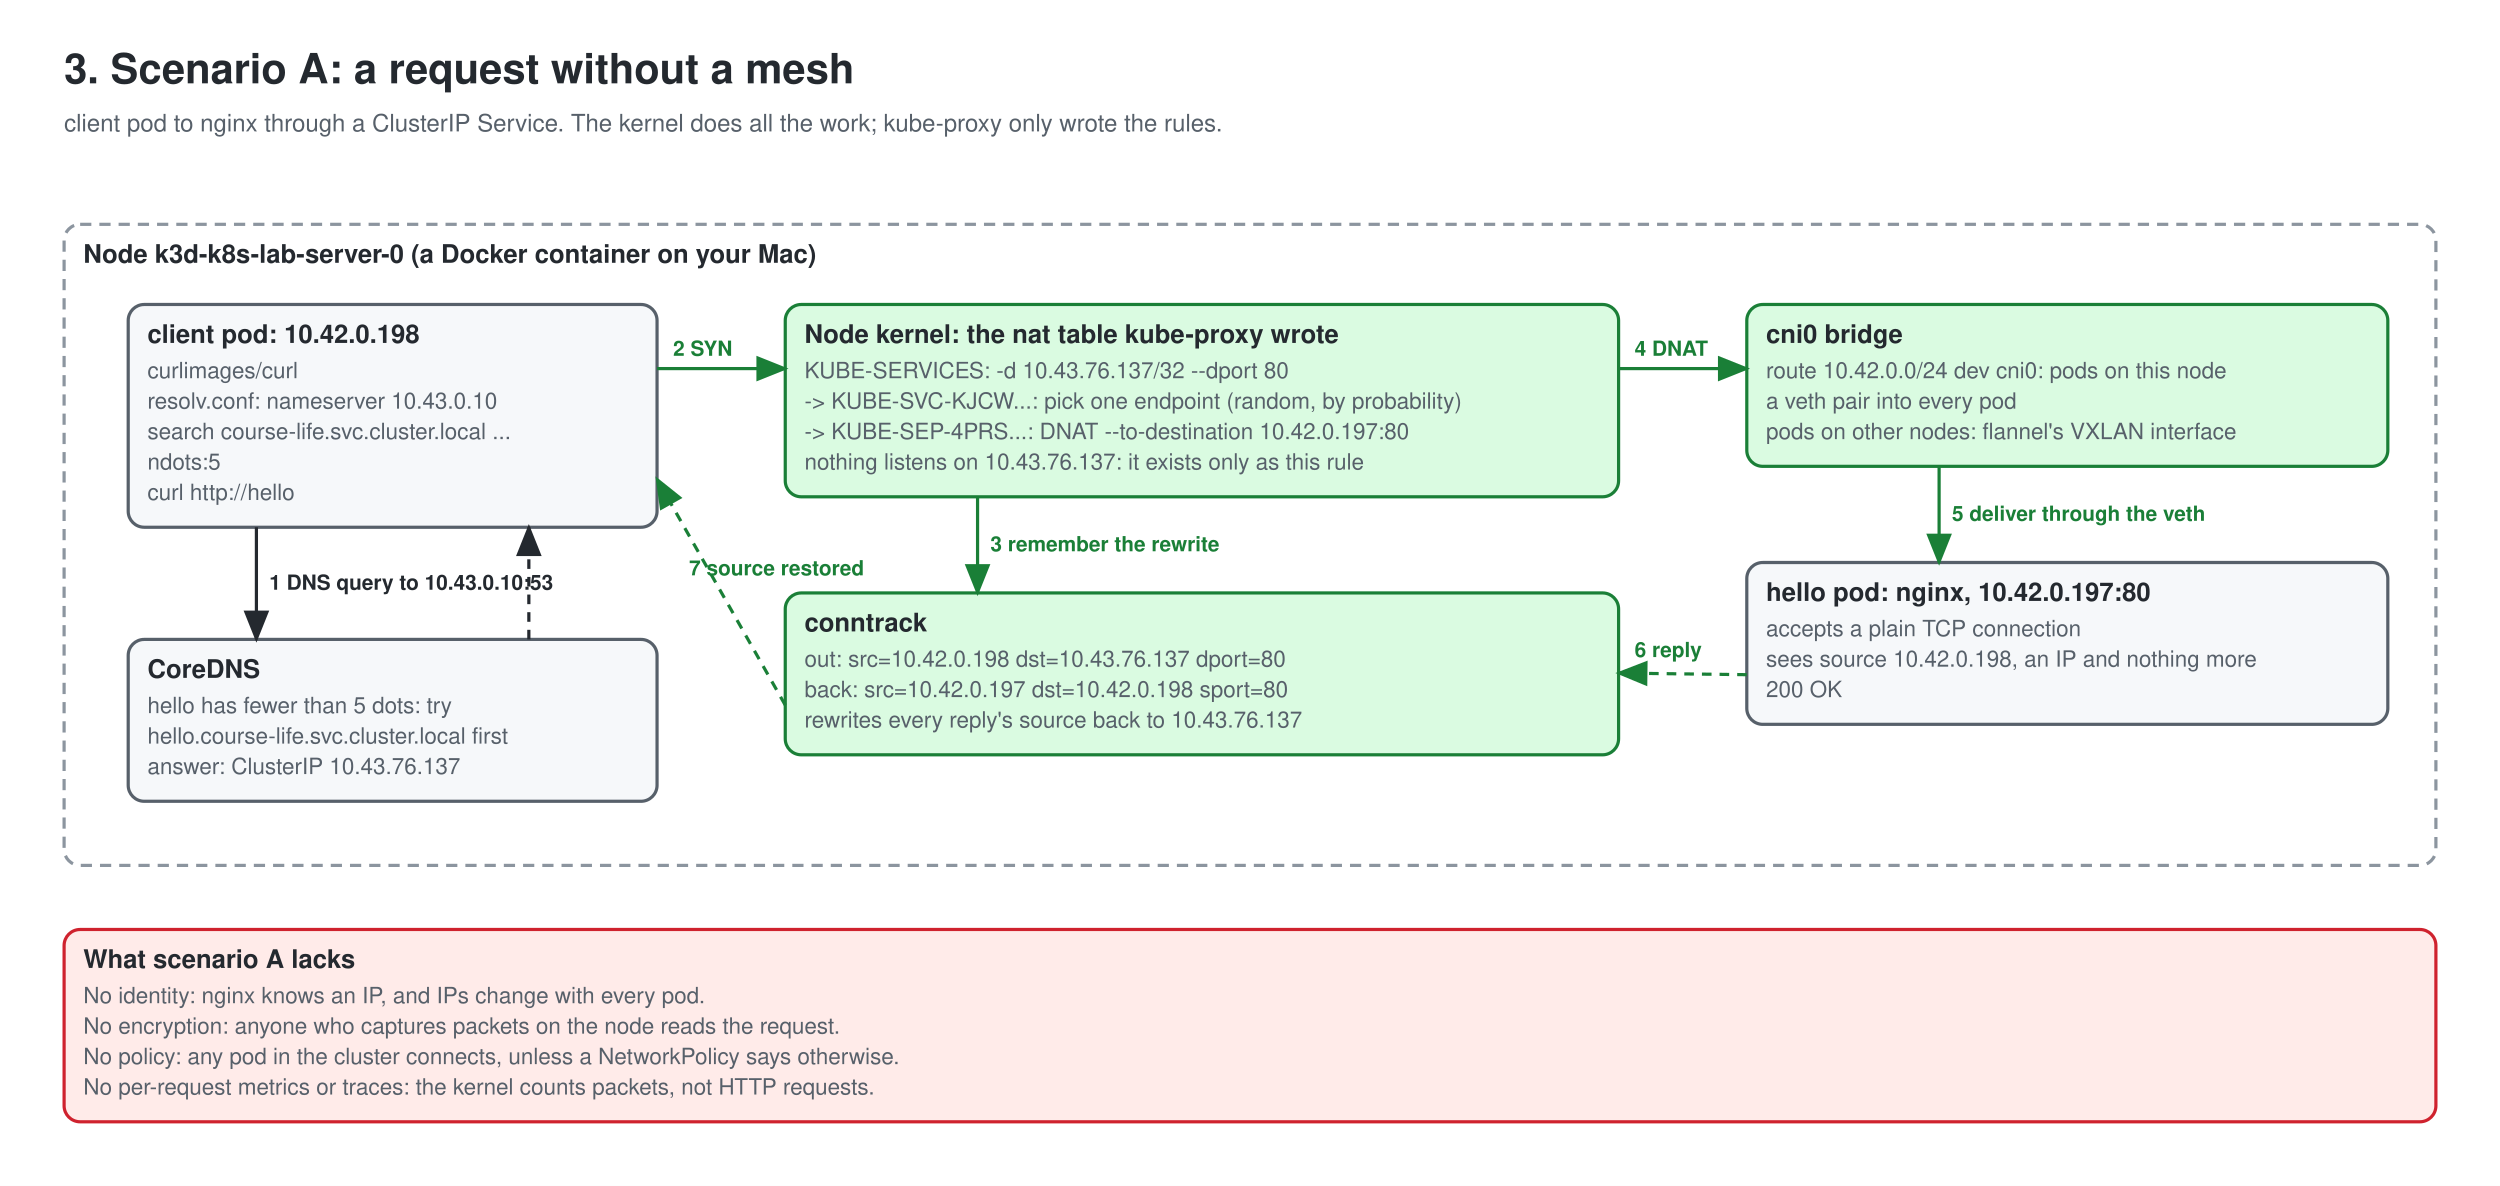
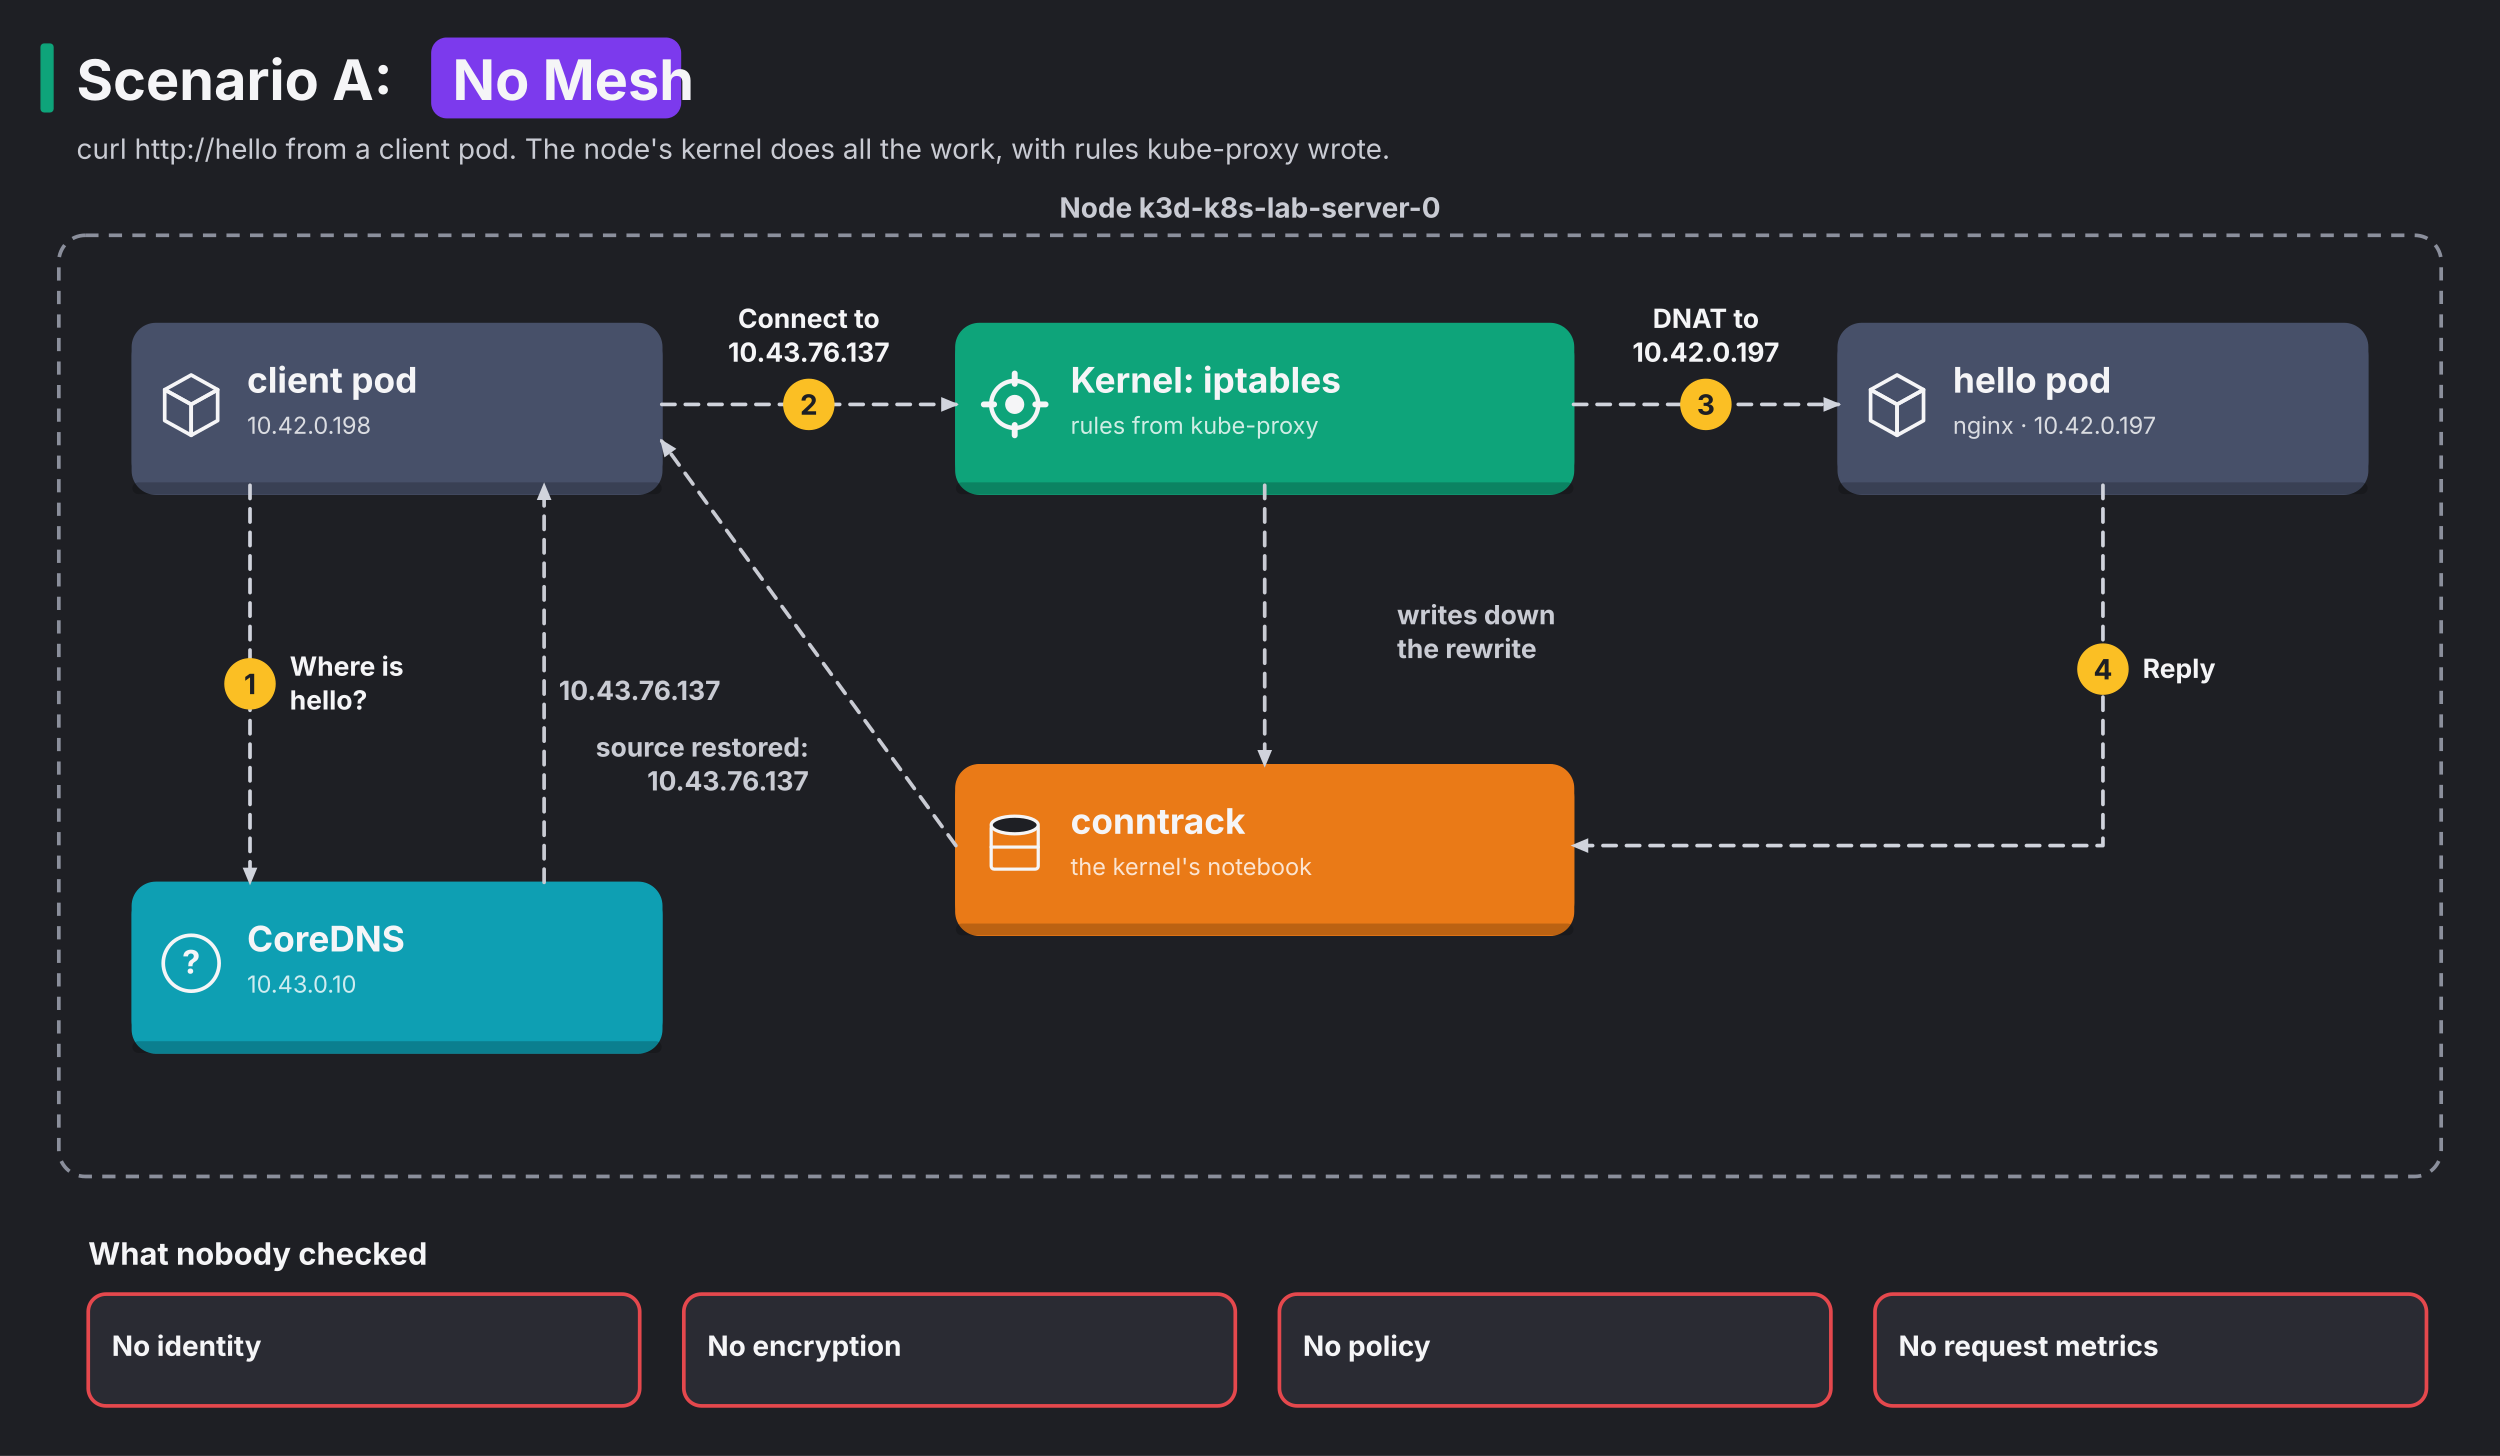
- <svg xmlns="http://www.w3.org/2000/svg" width="1560" height="740" viewBox="0 0 1560 740" font-family="-apple-system, Segoe UI, Helvetica, Arial, sans-serif">
-   <rect width="1560" height="740" fill="#ffffff" />
+ <svg xmlns="http://www.w3.org/2000/svg" width="1700" height="990" viewBox="0 0 1700 990" font-family="Inter, -apple-system, 'Segoe UI', Helvetica, Arial, sans-serif">
+   <rect width="1700" height="990" fill="#1e1f24" />
  <defs>
-     <marker id="a1a7f37" markerWidth="10" markerHeight="8" refX="9" refY="4" orient="auto">
-       <path d="M0,0 L10,4 L0,8 z" fill="#1a7f37" />
-     </marker>
-     <marker id="a24292f" markerWidth="10" markerHeight="8" refX="9" refY="4" orient="auto">
-       <path d="M0,0 L10,4 L0,8 z" fill="#24292f" />
+     <marker id="h" markerWidth="12" markerHeight="10" refX="10" refY="5" orient="auto" markerUnits="userSpaceOnUse">
+       <path d="M0,0 L12,5 L0,10 z" fill="#d0d3dc" />
    </marker>
  </defs>
-   <rect x="40" y="140" width="1480" height="400" rx="10" fill="#ffffff" stroke="#8c959f" stroke-width="2" stroke-dasharray="7 5" />
-   <text x="52" y="164" font-size="16" font-weight="700" fill="#24292f">Node k3d-k8s-lab-server-0 (a Docker container on your Mac)</text>
-   <rect x="80" y="190" width="330" height="139" rx="10" fill="#f6f8fa" stroke="#57606a" stroke-width="2" />
-   <text x="92" y="214" font-size="16" font-weight="700" fill="#24292f">client pod: 10.42.0.198</text>
-   <text x="92" y="236" font-size="14" fill="#57606a">curlimages/curl</text>
-   <text x="92" y="255" font-size="14" fill="#57606a">resolv.conf: nameserver 10.43.0.10</text>
-   <text x="92" y="274" font-size="14" fill="#57606a">search course-life.svc.cluster.local ...</text>
-   <text x="92" y="293" font-size="14" fill="#57606a">ndots:5</text>
-   <text x="92" y="312" font-size="14" fill="#57606a">curl http://hello</text>
-   <rect x="80" y="399" width="330" height="101" rx="10" fill="#f6f8fa" stroke="#57606a" stroke-width="2" />
-   <text x="92" y="423" font-size="16" font-weight="700" fill="#24292f">CoreDNS</text>
-   <text x="92" y="445" font-size="14" fill="#57606a">hello has fewer than 5 dots: try</text>
-   <text x="92" y="464" font-size="14" fill="#57606a">hello.course-life.svc.cluster.local first</text>
-   <text x="92" y="483" font-size="14" fill="#57606a">answer: ClusterIP 10.43.76.137</text>
-   <rect x="490" y="190" width="520" height="120" rx="10" fill="#dafbe1" stroke="#1a7f37" stroke-width="2" />
-   <text x="502" y="214" font-size="16" font-weight="700" fill="#24292f">Node kernel: the nat table kube-proxy wrote</text>
-   <text x="502" y="236" font-size="14" fill="#57606a">KUBE-SERVICES: -d 10.43.76.137/32 --dport 80</text>
-   <text x="502" y="255" font-size="14" fill="#57606a">-&gt; KUBE-SVC-KJCW...: pick one endpoint (random, by probability)</text>
-   <text x="502" y="274" font-size="14" fill="#57606a">-&gt; KUBE-SEP-4PRS...: DNAT --to-destination 10.42.0.197:80</text>
-   <text x="502" y="293" font-size="14" fill="#57606a">nothing listens on 10.43.76.137: it exists only as this rule</text>
-   <rect x="490" y="370" width="520" height="101" rx="10" fill="#dafbe1" stroke="#1a7f37" stroke-width="2" />
-   <text x="502" y="394" font-size="16" font-weight="700" fill="#24292f">conntrack</text>
-   <text x="502" y="416" font-size="14" fill="#57606a">out: src=10.42.0.198 dst=10.43.76.137 dport=80</text>
-   <text x="502" y="435" font-size="14" fill="#57606a">back: src=10.42.0.197 dst=10.42.0.198 sport=80</text>
-   <text x="502" y="454" font-size="14" fill="#57606a">rewrites every reply's source back to 10.43.76.137</text>
-   <rect x="1090" y="190" width="400" height="101" rx="10" fill="#dafbe1" stroke="#1a7f37" stroke-width="2" />
-   <text x="1102" y="214" font-size="16" font-weight="700" fill="#24292f">cni0 bridge</text>
-   <text x="1102" y="236" font-size="14" fill="#57606a">route 10.42.0.0/24 dev cni0: pods on this node</text>
-   <text x="1102" y="255" font-size="14" fill="#57606a">a veth pair into every pod</text>
-   <text x="1102" y="274" font-size="14" fill="#57606a">pods on other nodes: flannel's VXLAN interface</text>
-   <rect x="1090" y="351" width="400" height="101" rx="10" fill="#f6f8fa" stroke="#57606a" stroke-width="2" />
-   <text x="1102" y="375" font-size="16" font-weight="700" fill="#24292f">hello pod: nginx, 10.42.0.197:80</text>
-   <text x="1102" y="397" font-size="14" fill="#57606a">accepts a plain TCP connection</text>
-   <text x="1102" y="416" font-size="14" fill="#57606a">sees source 10.42.0.198, an IP and nothing more</text>
-   <text x="1102" y="435" font-size="14" fill="#57606a">200 OK</text>
-   <rect x="40" y="580" width="1480" height="120" rx="10" fill="#ffebe9" stroke="#cf222e" stroke-width="2" />
-   <text x="52" y="604" font-size="16" font-weight="700" fill="#24292f">What scenario A lacks</text>
-   <text x="52" y="626" font-size="14" fill="#57606a">No identity: nginx knows an IP, and IPs change with every pod.</text>
-   <text x="52" y="645" font-size="14" fill="#57606a">No encryption: anyone who captures packets on the node reads the request.</text>
-   <text x="52" y="664" font-size="14" fill="#57606a">No policy: any pod in the cluster connects, unless a NetworkPolicy says otherwise.</text>
-   <text x="52" y="683" font-size="14" fill="#57606a">No per-request metrics or traces: the kernel counts packets, not HTTP requests.</text>
-   <polyline points="160,329 160,399" fill="none" stroke="#24292f" stroke-width="2" marker-end="url(#a24292f)" />
-   <text x="168" y="368.0" font-size="13" font-weight="600" fill="#24292f">1  DNS query to 10.43.0.10:53</text>
-   <polyline points="330,399 330,329" fill="none" stroke="#24292f" stroke-width="2" stroke-dasharray="6 5" marker-end="url(#a24292f)" />
-   <polyline points="410,230 490,230" fill="none" stroke="#1a7f37" stroke-width="2" marker-end="url(#a1a7f37)" />
-   <text x="420" y="222" font-size="13" font-weight="600" fill="#1a7f37">2  SYN</text>
-   <polyline points="610,310 610,370" fill="none" stroke="#1a7f37" stroke-width="2" marker-end="url(#a1a7f37)" />
-   <text x="618" y="344.0" font-size="13" font-weight="600" fill="#1a7f37">3  remember the rewrite</text>
-   <polyline points="1010,230 1090,230" fill="none" stroke="#1a7f37" stroke-width="2" marker-end="url(#a1a7f37)" />
-   <text x="1020" y="222" font-size="13" font-weight="600" fill="#1a7f37">4  DNAT</text>
-   <polyline points="1210,291 1210,351" fill="none" stroke="#1a7f37" stroke-width="2" marker-end="url(#a1a7f37)" />
-   <text x="1218" y="325.0" font-size="13" font-weight="600" fill="#1a7f37">5  deliver through the veth</text>
-   <polyline points="1090,421 1010,420" fill="none" stroke="#1a7f37" stroke-width="2" stroke-dasharray="6 5" marker-end="url(#a1a7f37)" />
-   <text x="1020" y="410" font-size="13" font-weight="600" fill="#1a7f37">6  reply</text>
-   <polyline points="490,440 410,299" fill="none" stroke="#1a7f37" stroke-width="2" stroke-dasharray="6 5" marker-end="url(#a1a7f37)" />
-   <text x="430" y="359" font-size="13" font-weight="600" fill="#1a7f37">7  source restored</text>
-   <text x="40" y="52" font-size="26" font-weight="700" fill="#24292f">3. Scenario A: a request without a mesh</text>
-   <text x="40" y="82" font-size="15" fill="#57606a">client pod to nginx through a ClusterIP Service. The kernel does all the work; kube-proxy only wrote the rules.</text>
+   <rect x="28.0" y="30.0" width="8.0" height="46.0" rx="2" fill="#0ea47a" stroke="#0ea47a" stroke-width="1" />
+   <text x="52.0" y="68.0" font-size="38" fill="#f5f5f7" font-weight="700" text-anchor="start">Scenario A:</text>
+   <rect x="293.7" y="26.0" width="169.0" height="54.0" rx="10" fill="#7c3aed" stroke="#7c3aed" stroke-width="1" />
+   <text x="307.7" y="68.0" font-size="38" fill="#f5f5f7" font-weight="700" text-anchor="start">No Mesh</text>
+   <text x="52.0" y="108.0" font-size="19" fill="#c9cbd3" text-anchor="start">curl http://hello from a client pod. The node's kernel does all the work, with rules kube-proxy wrote.</text>
+   <rect x="40.0" y="160.0" width="1620.0" height="640.0" rx="18" fill="#00000000" stroke="#8b8f9c" stroke-width="2.5" stroke-dasharray="9 7" />
+   <text x="850.0" y="148.0" font-size="19" fill="#c9cbd3" font-weight="700" text-anchor="middle">Node k3d-k8s-lab-server-0</text>
+   <rect x="90.0" y="226.0" width="360.0" height="110.0" rx="16" fill="#475069" stroke="#475069" stroke-width="1" />
+   <rect x="90.0" y="220.0" width="360.0" height="110.0" rx="16" fill="#475069" stroke="#475069" stroke-width="1" />
+   <rect x="90.0" y="328.0" width="360.0" height="8.0" rx="4" fill="#00000033" stroke="#00000033" stroke-width="0" />
+   <polygon points="130.0,255.0 148.0,265.0 130.0,275.0 112.0,265.0" fill="none" stroke="#f5f5f7" stroke-width="2.5" stroke-linejoin="round" />
+   <polygon points="112.0,265.0 130.0,275.0 130.0,296.0 112.0,286.0" fill="none" stroke="#f5f5f7" stroke-width="2.5" stroke-linejoin="round" />
+   <polygon points="148.0,265.0 130.0,275.0 130.0,296.0 148.0,286.0" fill="none" stroke="#f5f5f7" stroke-width="2.5" stroke-linejoin="round" />
+   <text x="168.0" y="267.0" font-size="24" fill="#f5f5f7" font-weight="700" text-anchor="start">client pod</text>
+   <text x="168.0" y="295.0" font-size="16" fill="#ffffffcc" text-anchor="start">10.42.0.198</text>
+   <rect x="90.0" y="606.0" width="360.0" height="110.0" rx="16" fill="#0e9fb3" stroke="#0e9fb3" stroke-width="1" />
+   <rect x="90.0" y="600.0" width="360.0" height="110.0" rx="16" fill="#0e9fb3" stroke="#0e9fb3" stroke-width="1" />
+   <rect x="90.0" y="708.0" width="360.0" height="8.0" rx="4" fill="#00000033" stroke="#00000033" stroke-width="0" />
+   <ellipse cx="130.0" cy="655.0" rx="19" ry="19" fill="none" stroke="#f5f5f7" stroke-width="2.5" />
+   <text x="130.0" y="662.0" font-size="22" fill="#f5f5f7" font-weight="700" text-anchor="middle">?</text>
+   <text x="168.0" y="647.0" font-size="24" fill="#f5f5f7" font-weight="700" text-anchor="start">CoreDNS</text>
+   <text x="168.0" y="675.0" font-size="16" fill="#ffffffcc" text-anchor="start">10.43.0.10</text>
+   <polyline points="170.0,330.0 170.0,600.0" fill="none" stroke="#d0d3dc" stroke-width="2.5" stroke-linecap="round" stroke-linejoin="round" stroke-dasharray="9 7" marker-end="url(#h)" />
+   <ellipse cx="170.0" cy="465.0" rx="17" ry="17" fill="#fbbf24" stroke="#fbbf24" stroke-width="1" />
+   <text x="170.0" y="472.0" font-size="19" fill="#1e1f24" font-weight="700" text-anchor="middle">1</text>
+   <text x="197.0" y="459.5" font-size="18" fill="#f5f5f7" font-weight="700" text-anchor="start">Where is</text>
+   <text x="197.0" y="482.5" font-size="18" fill="#f5f5f7" font-weight="700" text-anchor="start">hello?</text>
+   <polyline points="370.0,600.0 370.0,330.0" fill="none" stroke="#c9cbd3" stroke-width="2.5" stroke-linecap="round" stroke-linejoin="round" stroke-dasharray="9 7" marker-end="url(#h)" />
+   <text x="380.0" y="476.0" font-size="18" fill="#c9cbd3" font-weight="700" text-anchor="start">10.43.76.137</text>
+   <rect x="650.0" y="226.0" width="420.0" height="110.0" rx="16" fill="#0ea47a" stroke="#0ea47a" stroke-width="1" />
+   <rect x="650.0" y="220.0" width="420.0" height="110.0" rx="16" fill="#0ea47a" stroke="#0ea47a" stroke-width="1" />
+   <rect x="650.0" y="328.0" width="420.0" height="8.0" rx="4" fill="#00000033" stroke="#00000033" stroke-width="0" />
+   <ellipse cx="690.0" cy="275.0" rx="16" ry="16" fill="none" stroke="#f5f5f7" stroke-width="3" />
+   <ellipse cx="690.0" cy="275.0" rx="6" ry="6" fill="#f5f5f7" stroke="#f5f5f7" stroke-width="1" />
+   <polyline points="690.0,254.0 690.0,261.0" fill="none" stroke="#f5f5f7" stroke-width="4" stroke-linecap="round" stroke-linejoin="round" />
+   <polyline points="690.0,289.0 690.0,296.0" fill="none" stroke="#f5f5f7" stroke-width="4" stroke-linecap="round" stroke-linejoin="round" />
+   <polyline points="669.0,275.0 676.0,275.0" fill="none" stroke="#f5f5f7" stroke-width="4" stroke-linecap="round" stroke-linejoin="round" />
+   <polyline points="704.0,275.0 711.0,275.0" fill="none" stroke="#f5f5f7" stroke-width="4" stroke-linecap="round" stroke-linejoin="round" />
+   <text x="728.0" y="267.0" font-size="24" fill="#f5f5f7" font-weight="700" text-anchor="start">Kernel: iptables</text>
+   <text x="728.0" y="295.0" font-size="16" fill="#ffffffcc" text-anchor="start">rules from kube-proxy</text>
+   <polyline points="450.0,275.0 650.0,275.0" fill="none" stroke="#d0d3dc" stroke-width="2.5" stroke-linecap="round" stroke-linejoin="round" stroke-dasharray="9 7" marker-end="url(#h)" />
+   <ellipse cx="550.0" cy="275.0" rx="17" ry="17" fill="#fbbf24" stroke="#fbbf24" stroke-width="1" />
+   <text x="550.0" y="282.0" font-size="19" fill="#1e1f24" font-weight="700" text-anchor="middle">2</text>
+   <text x="550.0" y="223.0" font-size="18" fill="#f5f5f7" font-weight="700" text-anchor="middle">Connect to</text>
+   <text x="550.0" y="246.0" font-size="18" fill="#f5f5f7" font-weight="700" text-anchor="middle">10.43.76.137</text>
+   <rect x="1250.0" y="226.0" width="360.0" height="110.0" rx="16" fill="#475069" stroke="#475069" stroke-width="1" />
+   <rect x="1250.0" y="220.0" width="360.0" height="110.0" rx="16" fill="#475069" stroke="#475069" stroke-width="1" />
+   <rect x="1250.0" y="328.0" width="360.0" height="8.0" rx="4" fill="#00000033" stroke="#00000033" stroke-width="0" />
+   <polygon points="1290.0,255.0 1308.0,265.0 1290.0,275.0 1272.0,265.0" fill="none" stroke="#f5f5f7" stroke-width="2.5" stroke-linejoin="round" />
+   <polygon points="1272.0,265.0 1290.0,275.0 1290.0,296.0 1272.0,286.0" fill="none" stroke="#f5f5f7" stroke-width="2.5" stroke-linejoin="round" />
+   <polygon points="1308.0,265.0 1290.0,275.0 1290.0,296.0 1308.0,286.0" fill="none" stroke="#f5f5f7" stroke-width="2.5" stroke-linejoin="round" />
+   <text x="1328.0" y="267.0" font-size="24" fill="#f5f5f7" font-weight="700" text-anchor="start">hello pod</text>
+   <text x="1328.0" y="295.0" font-size="16" fill="#ffffffcc" text-anchor="start">nginx · 10.42.0.197</text>
+   <polyline points="1070.0,275.0 1250.0,275.0" fill="none" stroke="#d0d3dc" stroke-width="2.5" stroke-linecap="round" stroke-linejoin="round" stroke-dasharray="9 7" marker-end="url(#h)" />
+   <ellipse cx="1160.0" cy="275.0" rx="17" ry="17" fill="#fbbf24" stroke="#fbbf24" stroke-width="1" />
+   <text x="1160.0" y="282.0" font-size="19" fill="#1e1f24" font-weight="700" text-anchor="middle">3</text>
+   <text x="1160.0" y="223.0" font-size="18" fill="#f5f5f7" font-weight="700" text-anchor="middle">DNAT to</text>
+   <text x="1160.0" y="246.0" font-size="18" fill="#f5f5f7" font-weight="700" text-anchor="middle">10.42.0.197</text>
+   <rect x="650.0" y="526.0" width="420.0" height="110.0" rx="16" fill="#ea7a17" stroke="#ea7a17" stroke-width="1" />
+   <rect x="650.0" y="520.0" width="420.0" height="110.0" rx="16" fill="#ea7a17" stroke="#ea7a17" stroke-width="1" />
+   <rect x="650.0" y="628.0" width="420.0" height="8.0" rx="4" fill="#00000033" stroke="#00000033" stroke-width="0" />
+   <rect x="674.0" y="561.0" width="32.0" height="30.0" rx="2" fill="none" stroke="#f5f5f7" stroke-width="2.2" />
+   <ellipse cx="690.0" cy="561.0" rx="16" ry="6" fill="#1e1f24" stroke="#f5f5f7" stroke-width="2.2" />
+   <polyline points="674.0,576.0 706.0,576.0" fill="none" stroke="#f5f5f7" stroke-width="2.2" stroke-linecap="round" stroke-linejoin="round" />
+   <text x="728.0" y="567.0" font-size="24" fill="#f5f5f7" font-weight="700" text-anchor="start">conntrack</text>
+   <text x="728.0" y="595.0" font-size="16" fill="#ffffffcc" text-anchor="start">the kernel's notebook</text>
+   <polyline points="860.0,330.0 860.0,520.0" fill="none" stroke="#c9cbd3" stroke-width="2.5" stroke-linecap="round" stroke-linejoin="round" stroke-dasharray="9 7" marker-end="url(#h)" />
+   <text x="950.0" y="424.5" font-size="18" fill="#c9cbd3" font-weight="700" text-anchor="start">writes down</text>
+   <text x="950.0" y="447.5" font-size="18" fill="#c9cbd3" font-weight="700" text-anchor="start">the rewrite</text>
+   <polyline points="1430.0,330.0 1430.0,575.0 1070.0,575.0" fill="none" stroke="#d0d3dc" stroke-width="2.5" stroke-linecap="round" stroke-linejoin="round" stroke-dasharray="9 7" marker-end="url(#h)" />
+   <ellipse cx="1430.0" cy="455.0" rx="17" ry="17" fill="#fbbf24" stroke="#fbbf24" stroke-width="1" />
+   <text x="1430.0" y="462.0" font-size="19" fill="#1e1f24" font-weight="700" text-anchor="middle">4</text>
+   <text x="1457.0" y="461.0" font-size="18" fill="#f5f5f7" font-weight="700" text-anchor="start">Reply</text>
+   <polyline points="650.0,575.0 450.0,300.0" fill="none" stroke="#c9cbd3" stroke-width="2.5" stroke-linecap="round" stroke-linejoin="round" stroke-dasharray="9 7" marker-end="url(#h)" />
+   <text x="550.0" y="514.5" font-size="18" fill="#c9cbd3" font-weight="700" text-anchor="end">source restored:</text>
+   <text x="550.0" y="537.5" font-size="18" fill="#c9cbd3" font-weight="700" text-anchor="end">10.43.76.137</text>
+   <text x="60.0" y="860.0" font-size="21" fill="#f5f5f7" font-weight="700" text-anchor="start">What nobody checked</text>
+   <rect x="60.0" y="880.0" width="375.0" height="76.0" rx="12" fill="#2a2b33" stroke="#e5484d" stroke-width="2.5" />
+   <text x="76.0" y="922.0" font-size="19" fill="#f5f5f7" font-weight="700" text-anchor="start">No identity</text>
+   <rect x="465.0" y="880.0" width="375.0" height="76.0" rx="12" fill="#2a2b33" stroke="#e5484d" stroke-width="2.5" />
+   <text x="481.0" y="922.0" font-size="19" fill="#f5f5f7" font-weight="700" text-anchor="start">No encryption</text>
+   <rect x="870.0" y="880.0" width="375.0" height="76.0" rx="12" fill="#2a2b33" stroke="#e5484d" stroke-width="2.5" />
+   <text x="886.0" y="922.0" font-size="19" fill="#f5f5f7" font-weight="700" text-anchor="start">No policy</text>
+   <rect x="1275.0" y="880.0" width="375.0" height="76.0" rx="12" fill="#2a2b33" stroke="#e5484d" stroke-width="2.5" />
+   <text x="1291.0" y="922.0" font-size="19" fill="#f5f5f7" font-weight="700" text-anchor="start">No request metrics</text>
</svg>
